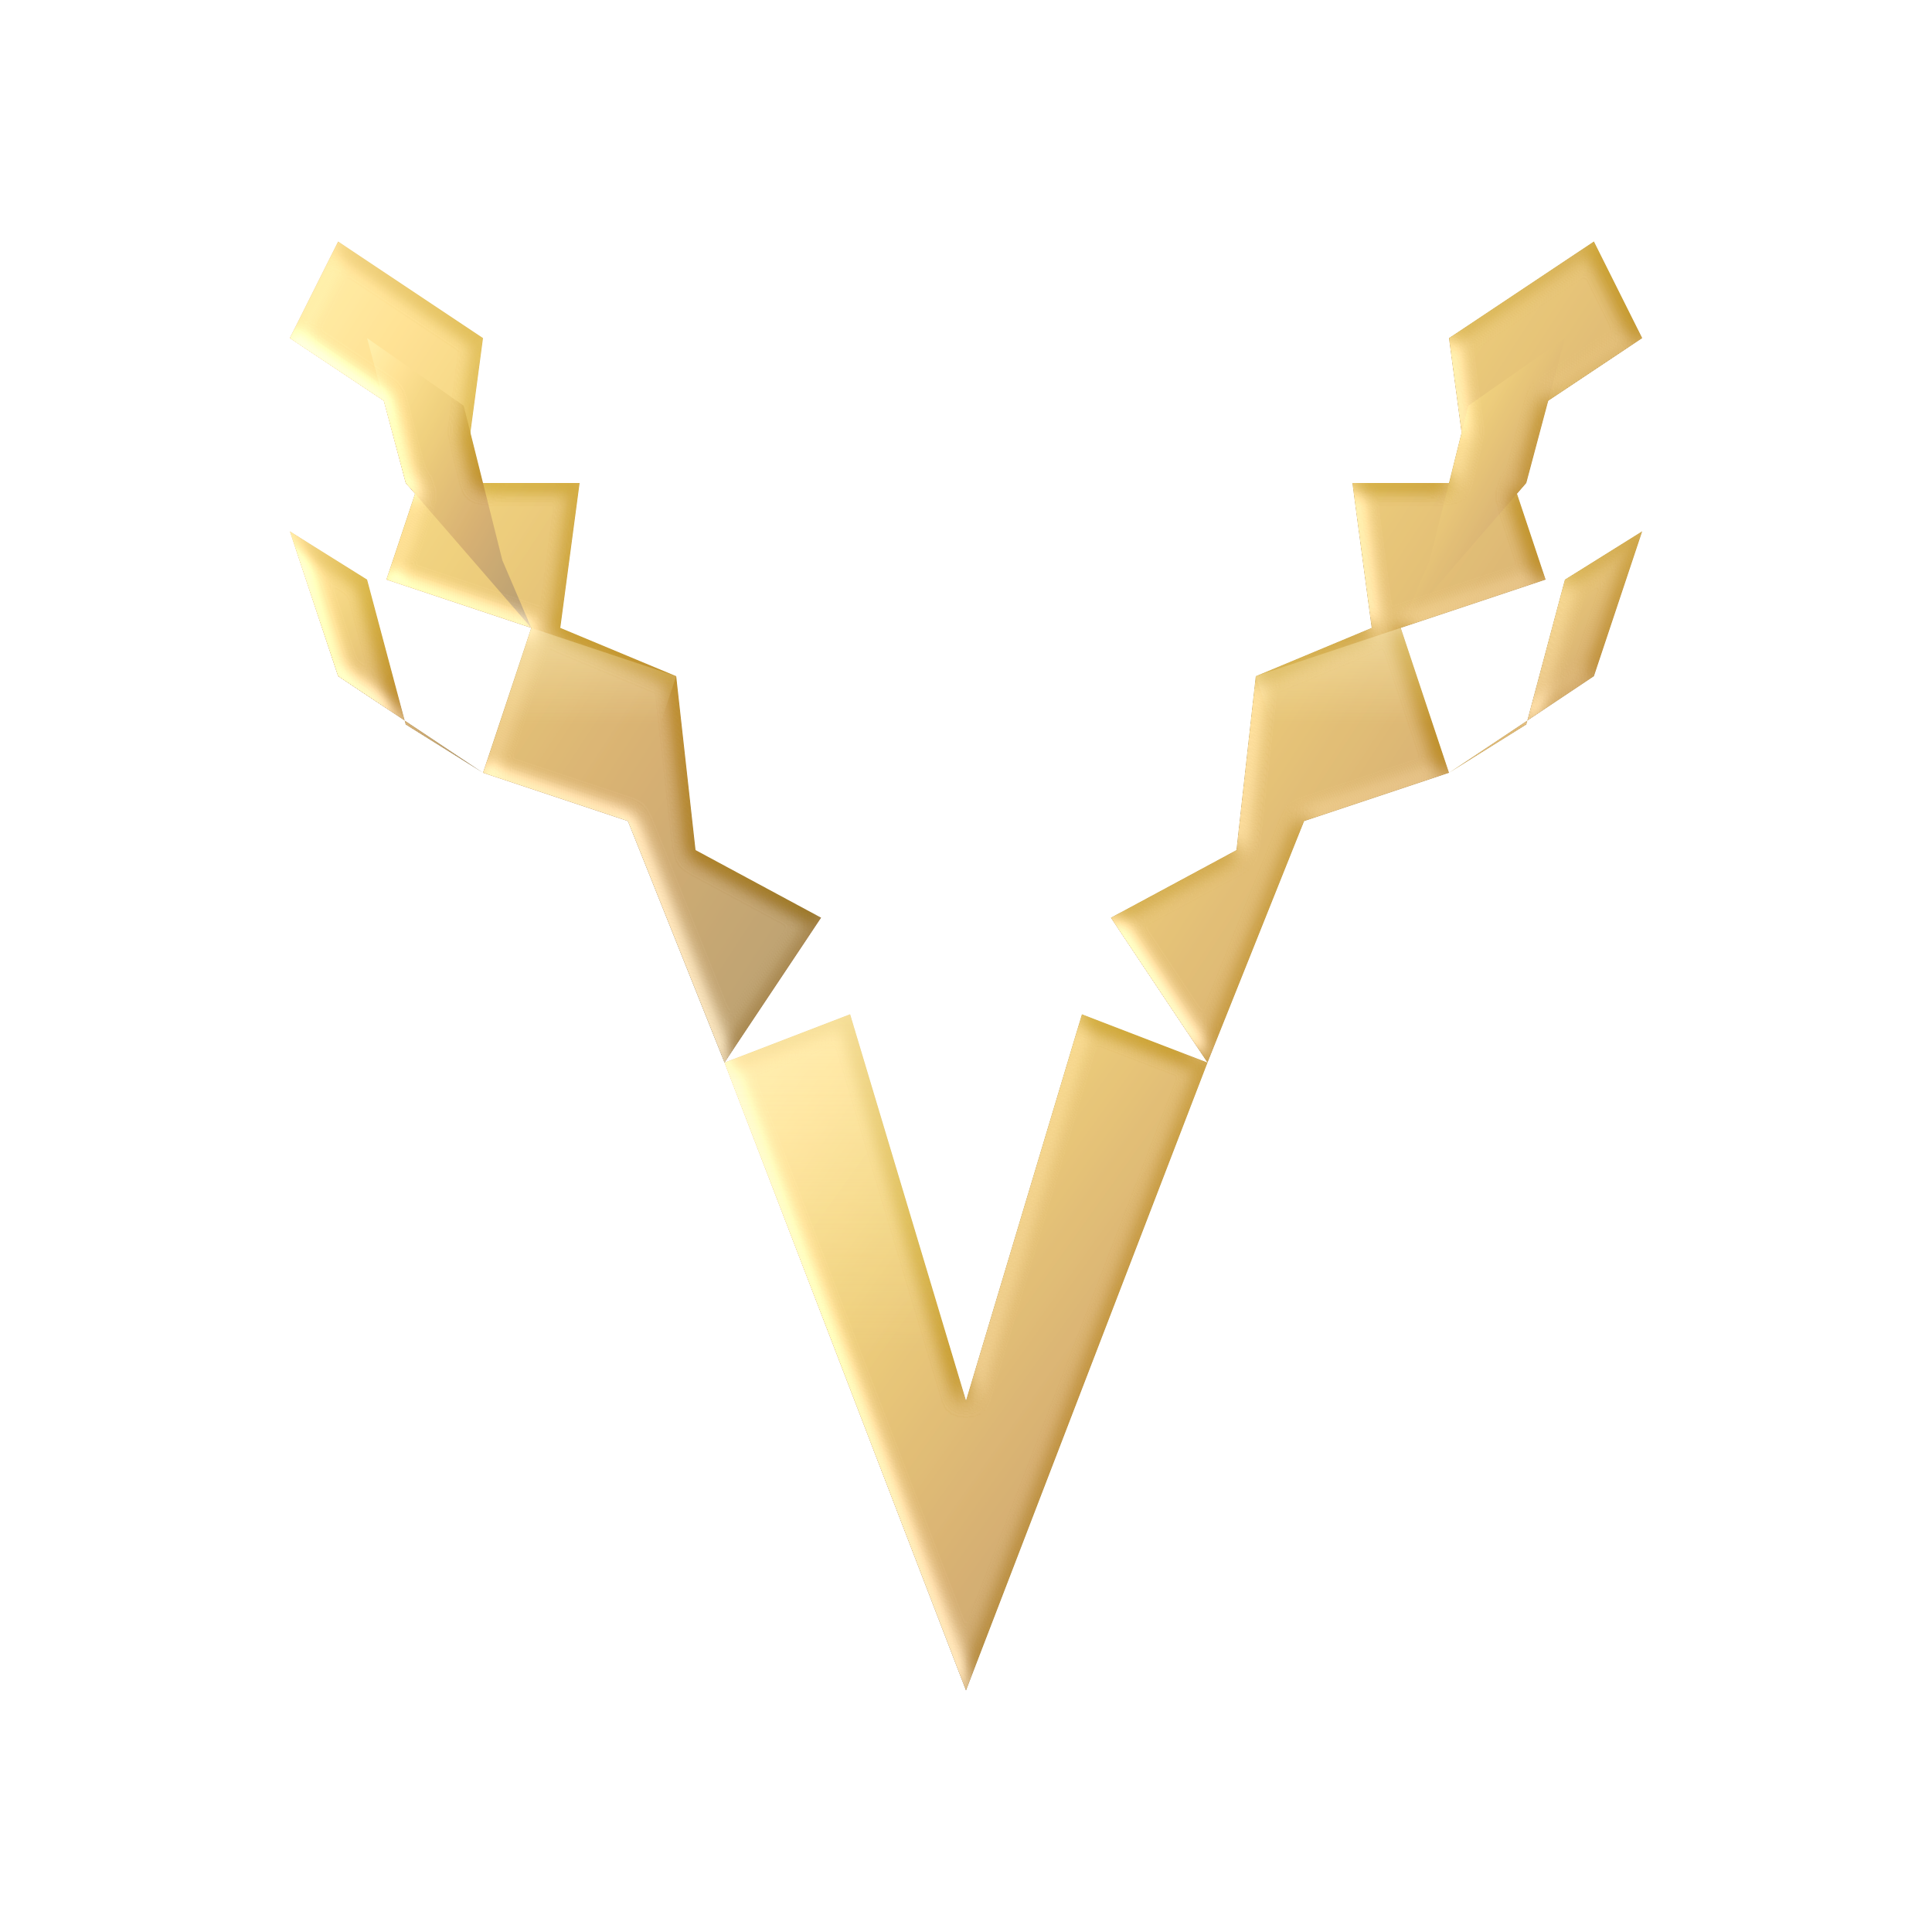
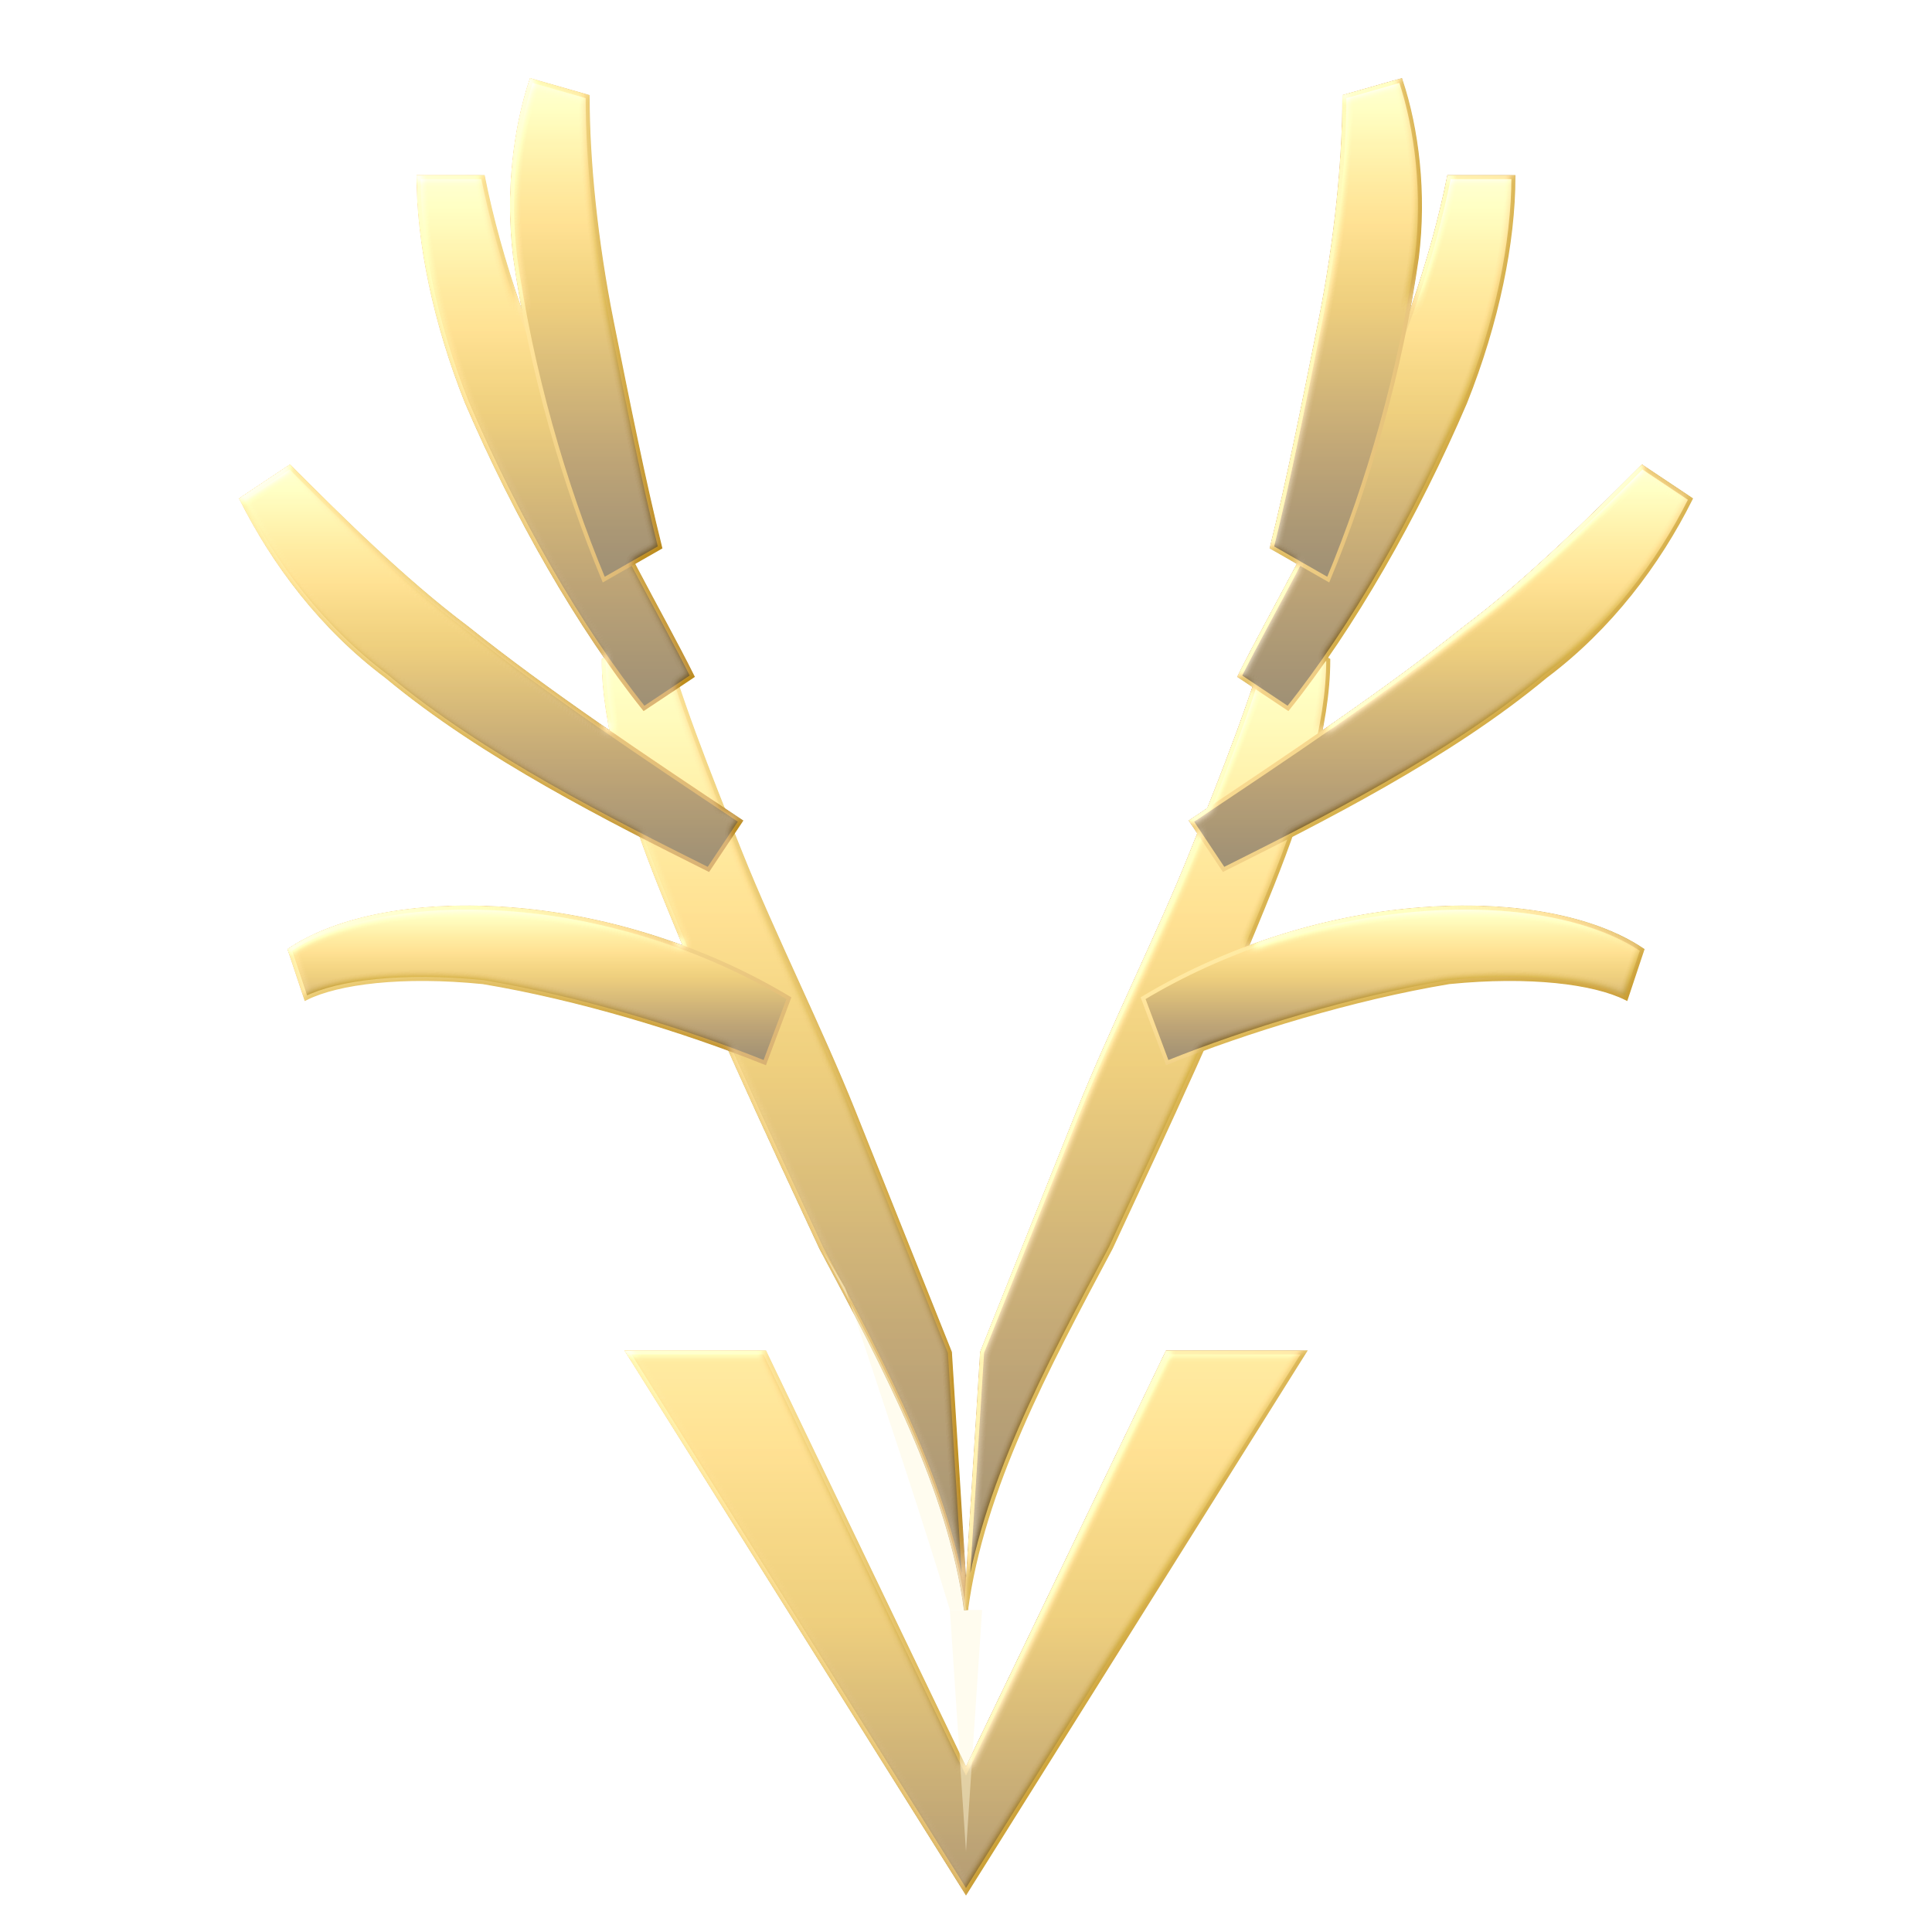
- <svg xmlns="http://www.w3.org/2000/svg" viewBox="0 0 200 200" fill="none">
+ <svg xmlns="http://www.w3.org/2000/svg" viewBox="0 0 240 240" fill="none">
  <defs>
-     <linearGradient id="goldGrad" x1="0%" y1="0%" x2="100%" y2="100%">
-       <stop offset="0%" stop-color="#F5D78B" />
-       <stop offset="35%" stop-color="#D4AF37" />
-       <stop offset="65%" stop-color="#B8860B" />
+     <linearGradient id="goldMain" x1="0%" y1="0%" x2="0%" y2="100%">
+       <stop offset="0%" stop-color="#FFF1B8" />
+       <stop offset="20%" stop-color="#F2D27A" />
+       <stop offset="45%" stop-color="#D4AF37" />
+       <stop offset="75%" stop-color="#9B7820" />
+       <stop offset="100%" stop-color="#6B5212" />
+     </linearGradient>
+     <linearGradient id="goldEdge" x1="0%" y1="0%" x2="100%" y2="100%">
+       <stop offset="0%" stop-color="#FFE89F" />
+       <stop offset="100%" stop-color="#B8860B" />
+     </linearGradient>
+     <linearGradient id="vBase" x1="50%" y1="0%" x2="50%" y2="100%">
+       <stop offset="0%" stop-color="#F2D27A" />
+       <stop offset="50%" stop-color="#D4AF37" />
      <stop offset="100%" stop-color="#8B6914" />
    </linearGradient>
-     <linearGradient id="goldShine" x1="0%" y1="0%" x2="0%" y2="100%">
-       <stop offset="0%" stop-color="#FFF3C4" stop-opacity="0.7" />
-       <stop offset="50%" stop-color="#FFF3C4" stop-opacity="0" />
-     </linearGradient>
-     <filter id="bevel">
-       <feGaussianBlur in="SourceAlpha" stdDeviation="1" />
-       <feSpecularLighting result="spec" lighting-color="#fff8d0" surfaceScale="3" specularConstant="1" specularExponent="20">
-         <feDistantLight azimuth="135" elevation="45" />
+     <filter id="metallic" x="-10%" y="-10%" width="120%" height="120%">
+       <feGaussianBlur in="SourceAlpha" stdDeviation="0.5" result="blur" />
+       <feSpecularLighting in="blur" surfaceScale="2" specularConstant="0.8" specularExponent="25" lighting-color="#FFF8DC" result="spec">
+         <feDistantLight azimuth="225" elevation="55" />
      </feSpecularLighting>
      <feComposite in="spec" in2="SourceAlpha" operator="in" result="specOut" />
-       <feComposite in="SourceGraphic" in2="specOut" operator="arithmetic" k1="0" k2="1" k3="1" k4="0" />
+       <feComposite in="SourceGraphic" in2="specOut" operator="arithmetic" k1="0" k2="1" k3="0.8" k4="0" />
+     </filter>
+     <filter id="shadow" x="-20%" y="-20%" width="140%" height="140%">
+       <feGaussianBlur in="SourceAlpha" stdDeviation="2" />
+       <feOffset dx="0" dy="3" />
+       <feComponentTransfer>
+         <feFuncA type="linear" slope="0.4" />
+       </feComponentTransfer>
+       <feMerge>
+         <feMergeNode />
+         <feMergeNode in="SourceGraphic" />
+       </feMerge>
    </filter>
  </defs>
-   <g filter="url(#bevel)" fill="url(#goldGrad)">
-     <path d="M 100 175 L 75 110 L 88 105 L 100 145 L 112 105 L 125 110 Z" />
-     <path d="M 75 110              L 65 85              L 50 80              L 55 65              L 40 60              L 45 45              L 30 35              L 35 25              L 50 35              L 48 50              L 60 50              L 58 65              L 70 70              L 72 88              L 85 95 Z" />
-     <path d="M 50 80 L 35 70 L 30 55 L 38 60 L 42 75 Z" />
-     <path d="M 55 65 L 42 50 L 38 35 L 48 42 L 52 58 Z" />
-     <path d="M 125 110              L 135 85              L 150 80              L 145 65              L 160 60              L 155 45              L 170 35              L 165 25              L 150 35              L 152 50              L 140 50              L 142 65              L 130 70              L 128 88              L 115 95 Z" />
-     <path d="M 150 80 L 165 70 L 170 55 L 162 60 L 158 75 Z" />
-     <path d="M 145 65 L 158 50 L 162 35 L 152 42 L 148 58 Z" />
+   <g filter="url(#metallic)">
+     <path fill="url(#goldMain)" stroke="url(#goldEdge)" stroke-width="0.5" d="       M 120 200       C 118 185, 110 170, 102 155       C 95 140, 88 125, 82 110       C 78 100, 75 90, 75 82       L 82 78       C 84 86, 88 96, 92 106       C 96 116, 102 128, 106 138       C 110 148, 114 158, 118 168       Z" />
+     <path fill="url(#goldMain)" stroke="url(#goldEdge)" stroke-width="0.5" d="       M 95 132       C 85 128, 72 124, 60 122       C 50 121, 42 122, 38 124       L 36 118       C 42 114, 52 112, 64 113       C 76 114, 88 118, 98 124       Z" />
+     <path fill="url(#goldMain)" stroke="url(#goldEdge)" stroke-width="0.5" d="       M 88 108       C 76 102, 60 94, 48 84       C 40 78, 34 70, 30 62       L 36 58       C 42 64, 50 72, 58 78       C 68 86, 80 94, 92 102       Z" />
+     <path fill="url(#goldMain)" stroke="url(#goldEdge)" stroke-width="0.5" d="       M 80 88       C 72 78, 64 64, 58 50       C 54 40, 52 30, 52 22       L 60 22       C 62 32, 66 44, 72 56       C 76 66, 82 76, 86 84       Z" />
+     <path fill="url(#goldMain)" stroke="url(#goldEdge)" stroke-width="0.5" d="       M 75 72       C 70 60, 66 46, 64 32       C 63 24, 64 16, 66 10       L 73 12       C 73 20, 74 30, 76 40       C 78 50, 80 60, 82 68       Z" />
+     <path fill="url(#goldMain)" stroke="url(#goldEdge)" stroke-width="0.5" d="       M 120 200       C 122 185, 130 170, 138 155       C 145 140, 152 125, 158 110       C 162 100, 165 90, 165 82       L 158 78       C 156 86, 152 96, 148 106       C 144 116, 138 128, 134 138       C 130 148, 126 158, 122 168       Z" />
+     <path fill="url(#goldMain)" stroke="url(#goldEdge)" stroke-width="0.5" d="       M 145 132       C 155 128, 168 124, 180 122       C 190 121, 198 122, 202 124       L 204 118       C 198 114, 188 112, 176 113       C 164 114, 152 118, 142 124       Z" />
+     <path fill="url(#goldMain)" stroke="url(#goldEdge)" stroke-width="0.5" d="       M 152 108       C 164 102, 180 94, 192 84       C 200 78, 206 70, 210 62       L 204 58       C 198 64, 190 72, 182 78       C 172 86, 160 94, 148 102       Z" />
+     <path fill="url(#goldMain)" stroke="url(#goldEdge)" stroke-width="0.5" d="       M 160 88       C 168 78, 176 64, 182 50       C 186 40, 188 30, 188 22       L 180 22       C 178 32, 174 44, 168 56       C 164 66, 158 76, 154 84       Z" />
+     <path fill="url(#goldMain)" stroke="url(#goldEdge)" stroke-width="0.5" d="       M 165 72       C 170 60, 174 46, 176 32       C 177 24, 176 16, 174 10       L 167 12       C 167 20, 166 30, 164 40       C 162 50, 160 60, 158 68       Z" />
+     <path fill="url(#vBase)" stroke="url(#goldEdge)" stroke-width="0.5" d="       M 78 168       L 95 168       L 120 220       L 145 168       L 162 168       L 120 235       Z" />
  </g>
-   <g fill="url(#goldShine)" opacity="0.6">
-     <path d="M 100 175 L 75 110 L 88 105 L 100 145 Z" />
-     <path d="M 65 85 L 50 80 L 55 65 L 70 70 Z" />
-     <path d="M 135 85 L 150 80 L 145 65 L 130 70 Z" />
+   <g opacity="0.45">
+     <path fill="#FFF8DC" d="       M 120 200       C 118 185, 110 170, 102 155       L 105 160       C 110 175, 115 190, 118 200       Z" />
+     <path fill="#FFF8DC" d="       M 120 200       L 122 200       L 120 230       L 118 200 Z" />
  </g>
</svg>
